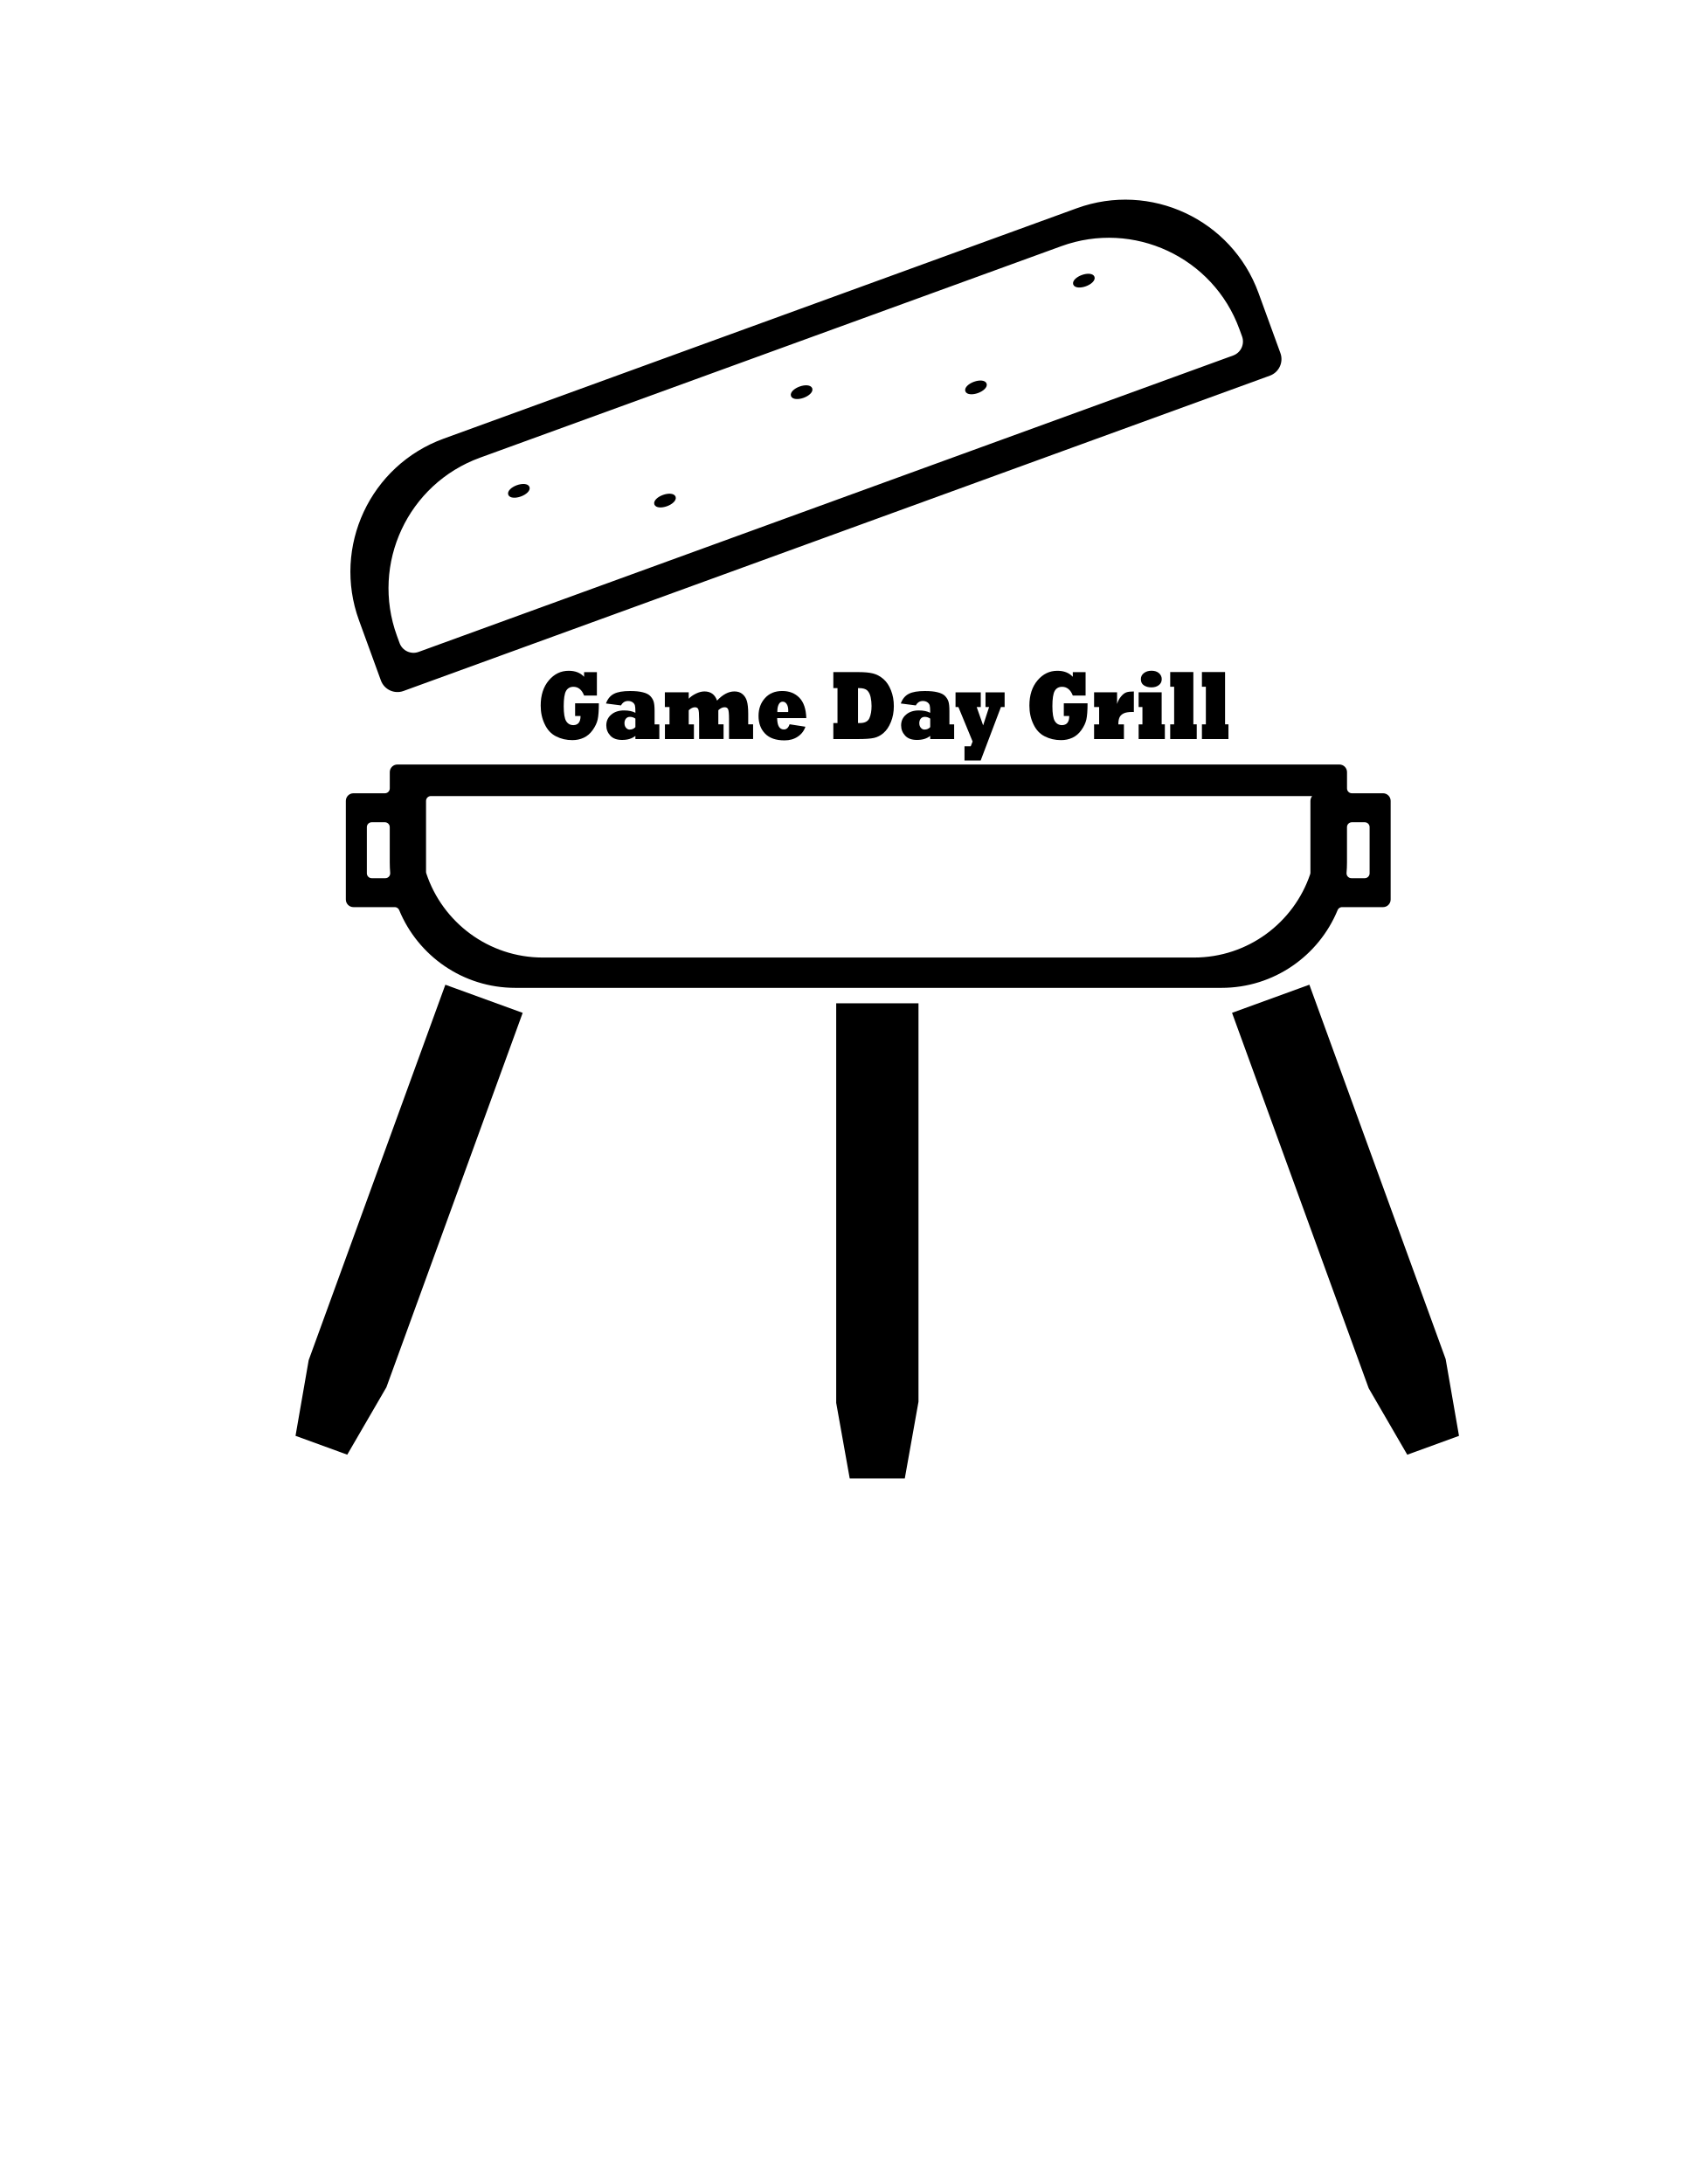
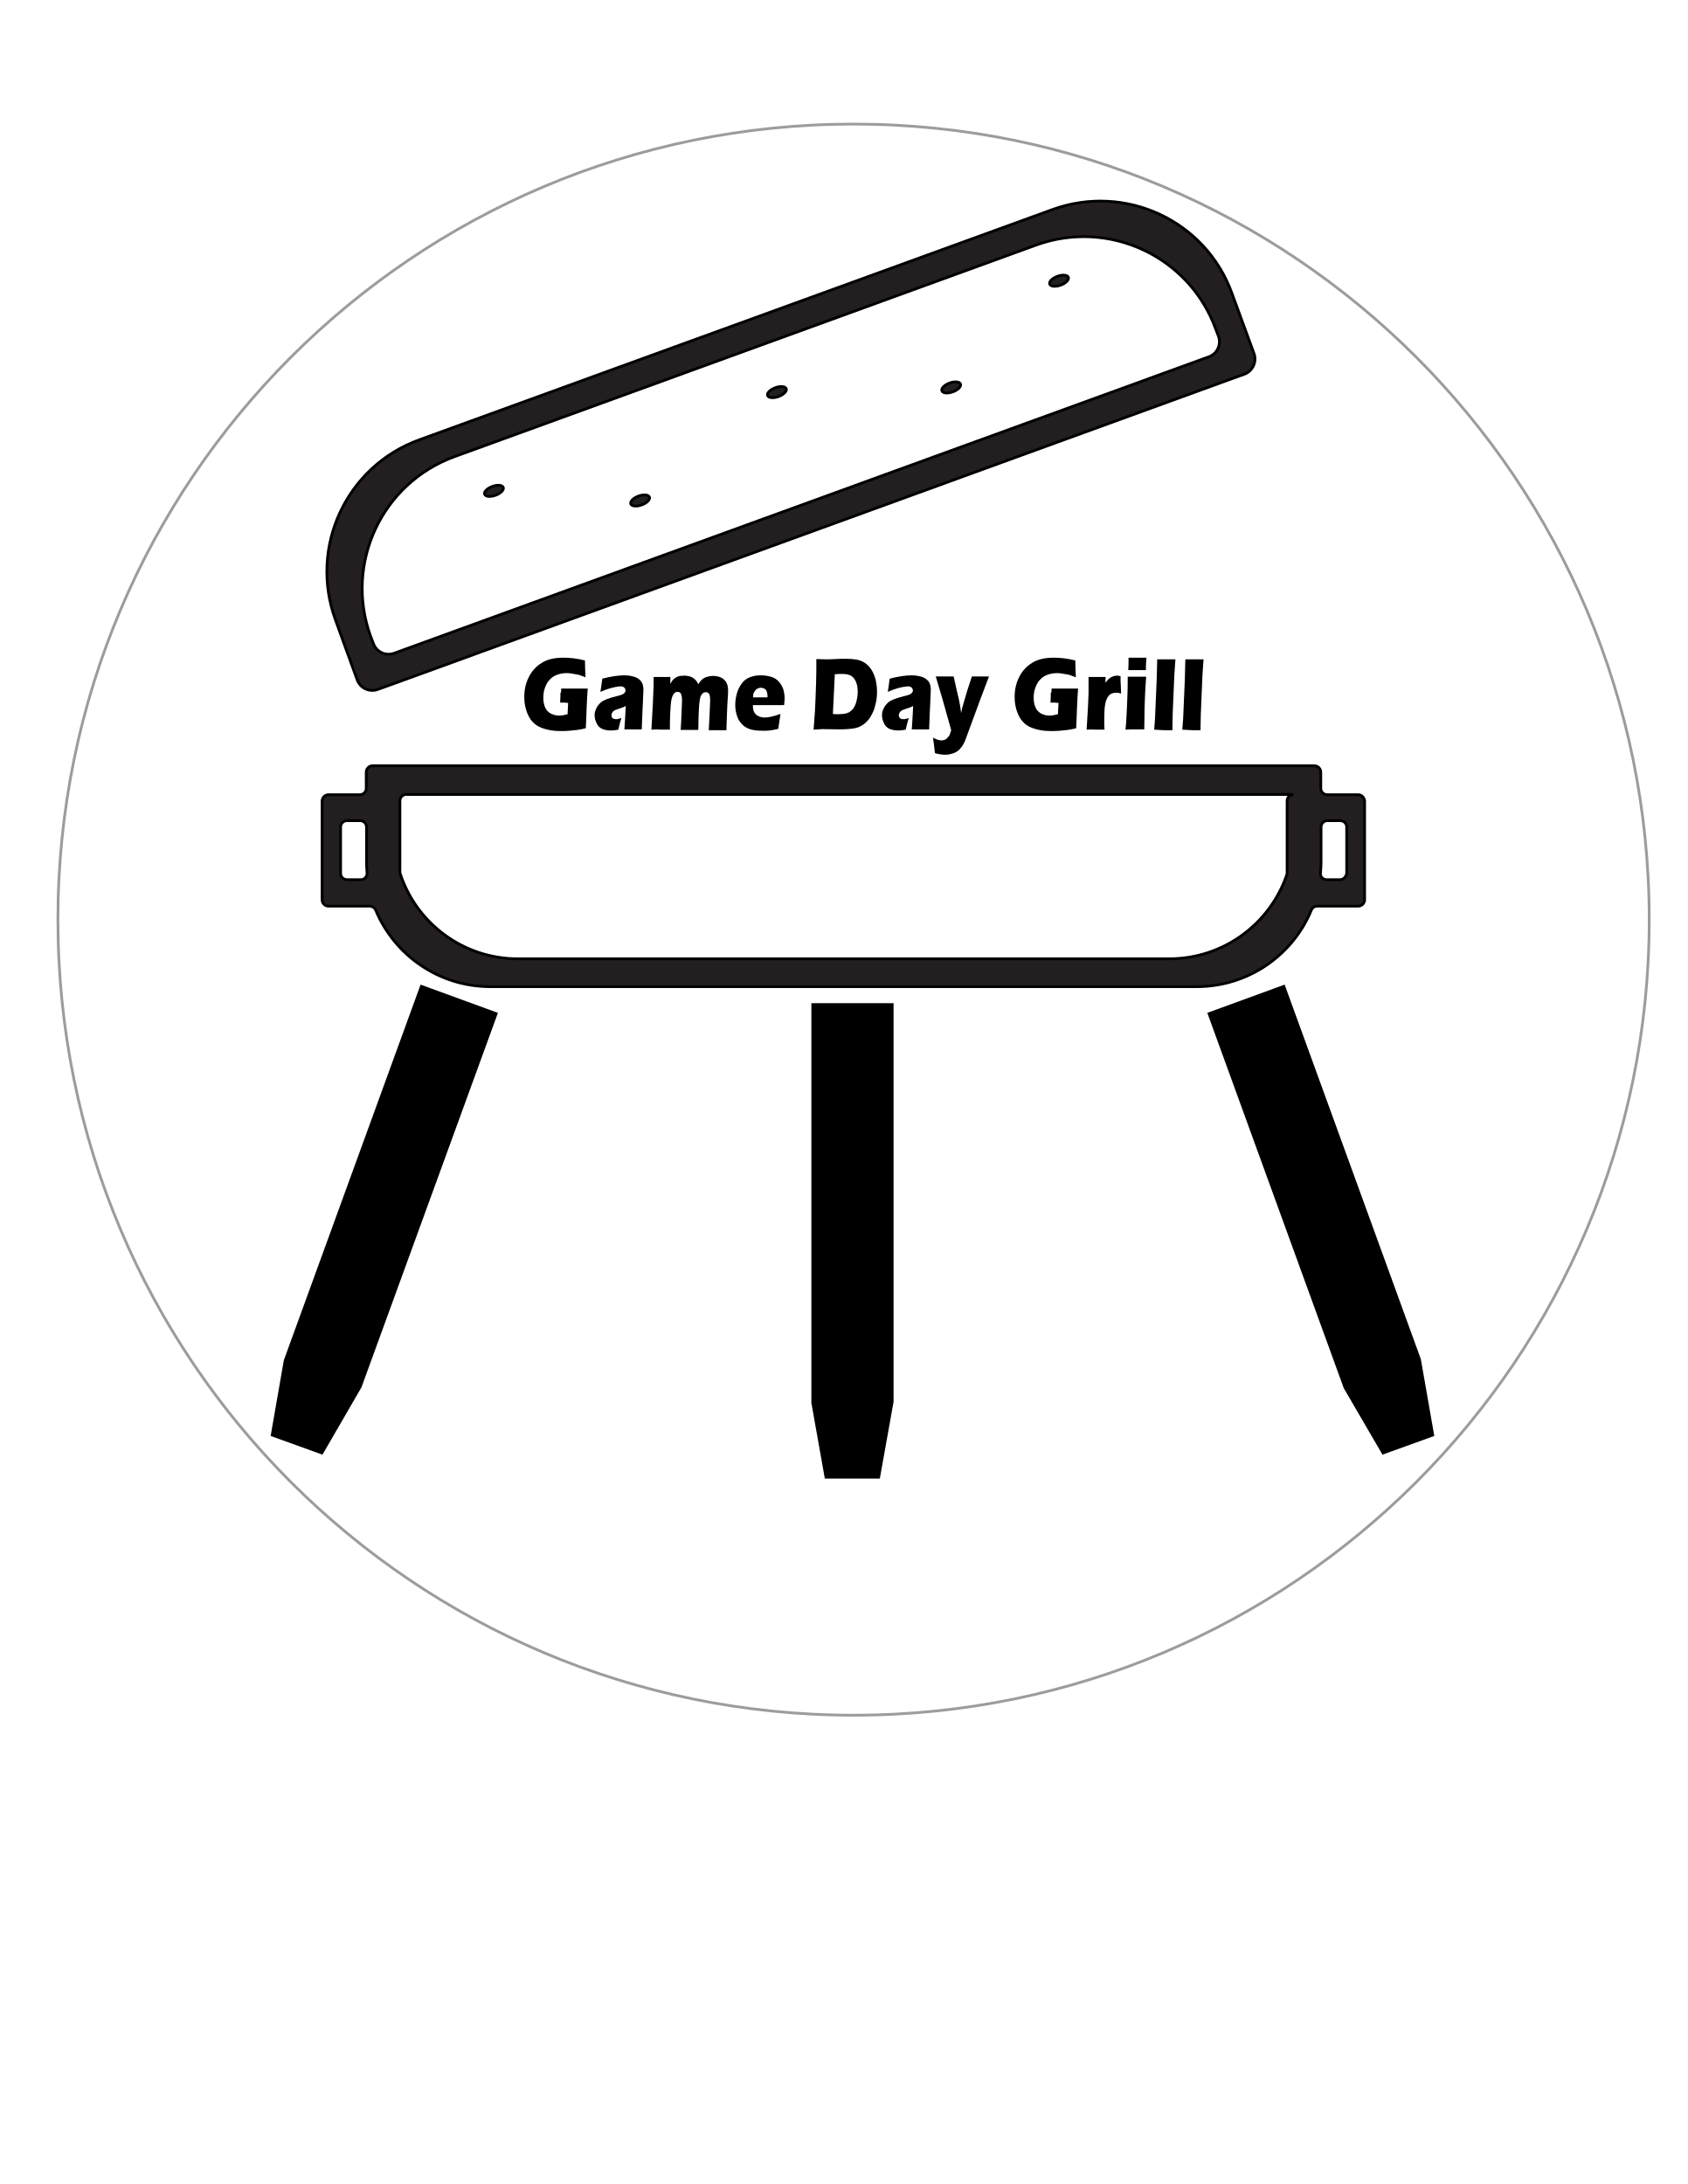
<svg xmlns="http://www.w3.org/2000/svg" version="1.1" id="Layer_1" x="0px" y="0px" viewBox="0 0 612 792" style="enable-background:new 0 0 612 792;" xml:space="preserve">
  <style type="text/css">
- 	.st0{stroke:#000000;stroke-miterlimit:10;}
+ 	.st0{opacity:0.39;fill:none;stroke:#000000;stroke-miterlimit:10;}
+ 	.st1{fill:#231F20;stroke:#000000;stroke-miterlimit:10;}
+ 	.st2{stroke:#000000;stroke-miterlimit:10;}
</style>
+   <circle class="st0" cx="309.5" cy="333.5" r="288.5" />
  <g>
-     <path class="st0" d="M390.63,75.98l-229.59,83.56c-26.41,9.61-40.02,38.81-30.41,65.22l7.95,21.83c1.11,3.05,4.49,4.63,7.54,3.52   l3.87-1.41l306.42-111.53l3.87-1.41c3.05-1.11,4.63-4.49,3.52-7.54l-7.95-21.83C446.24,79.98,417.04,66.37,390.63,75.98z    M447.32,129.38L151.95,236.88c-3.05,1.11-6.43-0.46-7.54-3.52l-0.96-2.63c-9.61-26.41,4-55.61,30.41-65.22L384.66,88.8   c26.41-9.61,55.61,4,65.22,30.41l0.96,2.63C451.94,124.89,450.37,128.26,447.32,129.38z" />
-     <ellipse transform="matrix(0.9397 -0.342 0.342 0.9397 -49.5298 75.0837)" class="st0" cx="188.14" cy="177.99" rx="3.6" ry="1.67" />
-     <ellipse transform="matrix(0.9397 -0.342 0.342 0.9397 -26.7049 129.5083)" class="st0" cx="353.88" cy="140.48" rx="3.6" ry="1.67" />
-     <ellipse transform="matrix(0.9397 -0.342 0.342 0.9397 -47.5429 93.4161)" class="st0" cx="241.12" cy="181.52" rx="3.6" ry="1.67" />
-     <ellipse transform="matrix(0.9397 -0.342 0.342 0.9397 -11.1047 140.5528)" class="st0" cx="393" cy="101.76" rx="3.6" ry="1.67" />
-     <ellipse transform="matrix(0.9397 -0.342 0.342 0.9397 -31.1085 107.9892)" class="st0" cx="290.66" cy="142.21" rx="3.6" ry="1.67" />
+     <path class="st1" d="M381.6,76L152,159.5c-26.4,9.6-40,38.8-30.4,65.2l7.9,21.8c1.1,3.1,4.5,4.6,7.5,3.5l3.9-1.4l306.4-111.5   l3.9-1.4c3-1.1,4.6-4.5,3.5-7.5l-8-21.8C437.2,80,408,66.4,381.6,76z M438.3,129.4L142.9,236.9c-3.1,1.1-6.4-0.5-7.5-3.5l-1-2.6   c-9.6-26.4,4-55.6,30.4-65.2l210.8-76.7c26.4-9.6,55.6,4,65.2,30.4l1,2.6C442.9,124.9,441.4,128.3,438.3,129.4z" />
+     <ellipse transform="matrix(0.9397 -0.342 0.342 0.9397 -50.0772 71.9843)" class="st1" cx="179.1" cy="178" rx="3.6" ry="1.7" />
+     <ellipse transform="matrix(0.9397 -0.342 0.342 0.9397 -27.2534 126.4289)" class="st1" cx="344.9" cy="140.5" rx="3.6" ry="1.7" />
+     <ellipse transform="matrix(0.9397 -0.342 0.342 0.9397 -48.0767 90.3214)" class="st1" cx="232.1" cy="181.5" rx="3.6" ry="1.7" />
+     <ellipse transform="matrix(0.9397 -0.342 0.342 0.9397 -11.6614 137.4672)" class="st1" cx="384" cy="101.8" rx="3.6" ry="1.7" />
+     <ellipse transform="matrix(0.9397 -0.342 0.342 0.9397 -31.6444 104.9171)" class="st1" cx="281.7" cy="142.2" rx="3.6" ry="1.7" />
  </g>
+   <polygon class="st2" points="98.7,520.4 116.7,526.9 130.6,502.9 179.9,367.6 152.8,357.7 103.4,493.4 " />
+   <polygon class="st2" points="501.5,526.9 519.5,520.4 514.7,493 465.5,357.7 438.4,367.6 487.7,503.2 " />
+   <polygon class="st2" points="299.5,535.7 318.6,535.7 323.5,508.3 323.5,364.3 294.7,364.3 294.7,508.7 " />
+   <path class="st1" d="M492.5,288.2h-11.3c-1.2,0-2.3-1-2.3-2.3V280c0-1.2-1-2.3-2.3-2.3h-7.7H142.8h-7.7c-1.2,0-2.3,1-2.3,2.3v5.9  c0,1.2-1,2.3-2.3,2.3h-11.4c-1.2,0-2.3,1-2.3,2.3v35.8c0,1.2,1,2.3,2.3,2.3h15c0.9,0,1.8,0.6,2.1,1.4c6.8,16.3,22.8,27.8,41.6,27.8  h256.1c18.8,0,34.9-11.5,41.6-27.8c0.4-0.9,1.2-1.4,2.1-1.4h14.9c1.2,0,2.3-1,2.3-2.3v-35.8C494.7,289.2,493.7,288.2,492.5,288.2z   M123.5,316.7v-16.8c0-1.2,1-2.3,2.3-2.3h4.8c1.2,0,2.3,1,2.3,2.3v12.8c0,1.3,0.1,2.5,0.2,3.8c0.1,1.3-0.9,2.5-2.2,2.5h-5  C124.5,319,123.5,318,123.5,316.7z M423.9,347.7H187.8c-19.9,0-36.8-12.9-42.7-30.9c-0.1-0.2-0.1-0.5-0.1-0.7v-25.7  c0-1.2,1-2.3,2.3-2.3H469l0,0l0,0c-1.2,0-2.3,1-2.3,2.3v26c0,0.3,0,0.5-0.1,0.8C460.5,335,443.7,347.7,423.9,347.7z M485.9,319H481  c-1.3,0-2.4-1.1-2.2-2.5c0.1-1.2,0.2-2.5,0.2-3.8v-12.8c0-1.2,1-2.3,2.3-2.3h4.7c1.2,0,2.3,1,2.3,2.3v16.8  C488.1,318,487.1,319,485.9,319z" />
  <g>
-     <path d="M210.5,259.65h-1.97v-4.61h8.61c0,2.65-0.15,4.63-0.44,5.92c-0.29,1.25-0.89,2.51-1.8,3.79c-0.9,1.27-1.98,2.19-3.25,2.78   s-2.64,0.87-4.1,0.87c-2.17,0-4.14-0.45-5.91-1.36c-1.78-0.88-3.16-2.35-4.12-4.4c-0.98-2.01-1.47-4.27-1.47-6.77   c0-3.78,0.99-6.83,2.96-9.15c1.96-2.32,4.36-3.47,7.2-3.47c2.37,0,4.23,0.73,5.58,2.18v-1.69h4.64v8.49h-4.64   c-0.41-1.05-0.93-1.84-1.58-2.37c-0.65-0.54-1.41-0.8-2.28-0.8c-1.22,0-2.11,0.5-2.69,1.5c-0.56,1-0.84,2.84-0.84,5.52   c0,2.67,0.3,4.48,0.89,5.43c0.6,0.97,1.47,1.45,2.62,1.45C209.63,262.93,210.5,261.84,210.5,259.65z" />
-     <path d="M225.17,255.81l-5.45-0.7c0.6-1.66,1.57-2.83,2.91-3.51c1.32-0.68,3.27-1.01,5.84-1.01c0.95,0,1.8,0.04,2.55,0.11   c0.75,0.08,1.42,0.19,2.01,0.34c1.23,0.29,2.14,0.74,2.73,1.34c0.59,0.62,1,1.28,1.23,1.99c0.24,0.73,0.36,1.87,0.36,3.42v4.89   h1.72v5.33h-8.68v-1.15c-1.2,0.98-2.81,1.47-4.82,1.47c-1.89,0-3.32-0.52-4.28-1.57c-0.97-1.05-1.45-2.29-1.45-3.72   c0-1.58,0.6-2.88,1.79-3.89c1.18-1.01,2.72-1.52,4.62-1.52c1.73,0,3.11,0.29,4.14,0.86v-0.51c0-1.05-0.06-1.78-0.18-2.2   c-0.13-0.44-0.42-0.82-0.86-1.13c-0.46-0.3-1-0.45-1.61-0.45C226.63,254.19,225.77,254.73,225.17,255.81z M230.39,263.68v-3.09   c-0.62-0.42-1.27-0.63-1.97-0.63c-0.61,0-1.09,0.21-1.45,0.63c-0.36,0.43-0.54,0.98-0.54,1.64c0,0.69,0.18,1.25,0.55,1.68   c0.38,0.44,0.81,0.66,1.3,0.66C229.15,264.57,229.85,264.28,230.39,263.68z" />
-     <path d="M251.62,268.01H241.1v-5.33h1.66v-6.29h-1.69v-5.33h8.66v2.32c0.66-0.71,1.54-1.33,2.62-1.85   c1.07-0.52,2.09-0.79,3.07-0.79c2.28,0,3.81,1.11,4.58,3.32c2.06-2.21,4.16-3.32,6.3-3.32c1.17,0,2.14,0.31,2.89,0.94   c0.78,0.64,1.32,1.49,1.63,2.55c0.32,1.09,0.48,2.63,0.48,4.61v3.82h1.77v5.33h-8.73v-7.28c0-1.9-0.12-3.08-0.35-3.54   c-0.23-0.47-0.65-0.7-1.25-0.7c-0.76,0-1.52,0.36-2.28,1.08v5.12h1.9v5.33h-8.86v-7.25c0-1.86-0.1-3.04-0.3-3.54   c-0.2-0.49-0.61-0.73-1.23-0.73c-0.71,0-1.46,0.36-2.24,1.08v5.12h1.88V268.01z" />
-     <path d="M286.3,262.65l5.74,0.89c-0.26,0.76-0.62,1.44-1.08,2.03c-0.46,0.6-1.02,1.12-1.69,1.56c-1.34,0.91-2.94,1.36-4.8,1.36   c-3.13,0-5.48-0.82-7.06-2.46c-1.58-1.63-2.37-3.77-2.37-6.41c0-2.58,0.78-4.74,2.34-6.46c1.54-1.72,3.63-2.58,6.27-2.58   c2.54,0,4.6,0.81,6.2,2.44c1.57,1.62,2.4,4.08,2.51,7.39h-10.57c0.03,2.75,0.84,4.12,2.44,4.12   C285.19,264.54,285.88,263.91,286.3,262.65z M281.87,258.22h3.92c0.02-0.35,0.03-0.55,0.03-0.59c0-0.92-0.18-1.68-0.55-2.29   c-0.37-0.59-0.86-0.89-1.47-0.89c-0.63,0-1.11,0.33-1.44,0.98c-0.33,0.66-0.5,1.48-0.5,2.44   C281.86,258,281.87,258.11,281.87,258.22z" />
-     <path d="M311.11,268.01h-8.95v-5.81h1.51v-12.66h-1.51v-5.81h9.22c2.1,0,3.82,0.16,5.15,0.49c1.34,0.33,2.6,1,3.78,2.01   c1.17,1.02,2.1,2.41,2.77,4.16c0.33,0.84,0.59,1.73,0.76,2.69c0.18,0.95,0.26,1.96,0.26,3c0,2.11-0.36,4.03-1.07,5.76   c-0.7,1.72-1.59,3.04-2.67,3.96c-1.05,0.92-2.2,1.52-3.46,1.8C315.65,267.88,313.72,268.01,311.11,268.01z M311.11,249.54v12.66   h0.71c1.75,0,2.89-0.59,3.42-1.76c0.52-1.18,0.78-2.65,0.78-4.44c0-1.07-0.11-2.13-0.33-3.18c-0.23-1.05-0.64-1.86-1.22-2.43   c-0.57-0.57-1.6-0.86-3.07-0.86H311.11z" />
-     <path d="M332.07,255.81l-5.45-0.7c0.6-1.66,1.57-2.83,2.91-3.51c1.32-0.68,3.27-1.01,5.84-1.01c0.95,0,1.8,0.04,2.55,0.11   c0.75,0.08,1.42,0.19,2.01,0.34c1.23,0.29,2.14,0.74,2.73,1.34c0.59,0.62,1,1.28,1.23,1.99c0.24,0.73,0.36,1.87,0.36,3.42v4.89   h1.72v5.33h-8.68v-1.15c-1.2,0.98-2.81,1.47-4.82,1.47c-1.89,0-3.32-0.52-4.28-1.57c-0.97-1.05-1.45-2.29-1.45-3.72   c0-1.58,0.6-2.88,1.78-3.89c1.18-1.01,2.72-1.52,4.62-1.52c1.73,0,3.11,0.29,4.14,0.86v-0.51c0-1.05-0.06-1.78-0.18-2.2   c-0.13-0.44-0.41-0.82-0.86-1.13c-0.46-0.3-1-0.45-1.61-0.45C333.53,254.19,332.67,254.73,332.07,255.81z M337.29,263.68v-3.09   c-0.62-0.42-1.27-0.63-1.97-0.63c-0.61,0-1.09,0.21-1.45,0.63c-0.36,0.43-0.54,0.98-0.54,1.64c0,0.69,0.18,1.25,0.55,1.68   c0.38,0.44,0.81,0.66,1.3,0.66C336.06,264.57,336.76,264.28,337.29,263.68z" />
-     <path d="M355.59,275.78h-5.87v-5.15h2.26l0.68-1.73l-5.15-12.5h-1.04v-5.33h9.15v5.33h-1.48l2.34,6.65l2.16-6.65h-1.3v-5.33h6.93   v5.33h-1.34L355.59,275.78z" />
-     <path d="M387.7,259.65h-1.97v-4.61h8.61c0,2.65-0.15,4.63-0.44,5.92c-0.29,1.25-0.89,2.51-1.8,3.79c-0.9,1.27-1.98,2.19-3.25,2.78   s-2.64,0.87-4.1,0.87c-2.17,0-4.14-0.45-5.91-1.36c-1.78-0.88-3.16-2.35-4.12-4.4c-0.98-2.01-1.47-4.27-1.47-6.77   c0-3.78,0.99-6.83,2.96-9.15c1.96-2.32,4.36-3.47,7.2-3.47c2.37,0,4.23,0.73,5.58,2.18v-1.69h4.64v8.49h-4.64   c-0.41-1.05-0.93-1.84-1.59-2.37c-0.65-0.54-1.41-0.8-2.28-0.8c-1.22,0-2.11,0.5-2.69,1.5c-0.56,1-0.84,2.84-0.84,5.52   c0,2.67,0.3,4.48,0.89,5.43c0.6,0.97,1.47,1.45,2.62,1.45C386.83,262.93,387.7,261.84,387.7,259.65z" />
-     <path d="M407.53,268.01h-10.82v-5.33h1.83v-6.29h-1.83v-5.33h8.33v4.24c0.31-1.06,0.8-1.97,1.45-2.74   c0.63-0.76,1.26-1.25,1.91-1.48c0.62-0.22,1.53-0.33,2.73-0.33v7.46c-0.16-0.01-0.35-0.02-0.58-0.02c-1.42,0-2.48,0.18-3.17,0.54   c-0.72,0.37-1.21,0.86-1.47,1.47c-0.27,0.63-0.41,1.46-0.41,2.48h2.03V268.01z" />
-     <path d="M422.37,268.01h-9.51v-5.33h1.38v-6.29h-1.38v-5.33h8.35v11.61h1.16V268.01z M413.67,246.29c0-0.92,0.37-1.66,1.12-2.22   c0.74-0.56,1.65-0.84,2.74-0.84c1.12,0,2.02,0.29,2.7,0.87c0.67,0.59,1.01,1.32,1.01,2.17c0,0.92-0.35,1.65-1.05,2.18   c-0.71,0.55-1.61,0.82-2.69,0.82c-1.1,0-2.01-0.25-2.74-0.75C414.03,248.04,413.67,247.29,413.67,246.29z" />
-     <path d="M433.93,268.01h-9.62v-5.33h1.43v-13.64h-1.43v-5.33h8.39v18.96h1.23V268.01z" />
-     <path d="M445.43,268.01h-9.62v-5.33h1.43v-13.64h-1.43v-5.33h8.39v18.96h1.23V268.01z" />
+     <path d="M203.5,249.7c1.5,0,2.9,0,4.2,0c2.3,0,4.1,0,5.4,0c-0.1,1.7-0.3,4.1-0.4,7.3c-0.1,3.1-0.2,5.5-0.3,7.1   c-1.2,0.3-2.3,0.5-3.1,0.6c-0.8,0.1-1.8,0.2-2.9,0.3c-1.1,0.1-2.2,0.1-3.1,0.1c-1.5,0-2.9-0.1-4.3-0.4c-1.4-0.3-2.7-0.7-3.8-1.3   c-1.1-0.6-2-1.4-2.8-2.5c-0.7-1-1.3-2.3-1.7-3.7c-0.4-1.4-0.6-2.9-0.6-4.5c0-2.5,0.5-4.9,1.6-7.1c1.1-2.2,2.6-3.9,4.7-5.2   c2-1.3,4.7-1.9,7.9-1.9c2.4,0,5,0.3,7.8,1c0,1.8,0.1,3.9,0.2,6.1c-0.8-0.3-1.4-0.5-1.9-0.7c-0.5-0.2-1-0.3-1.7-0.4   c-0.6-0.1-1.2-0.2-1.8-0.3c-0.6-0.1-1.1-0.1-1.5-0.1c-1.2,0-2.3,0.2-3.4,0.6c-1.1,0.4-2,1-2.7,1.8c-0.8,0.8-1.3,1.8-1.7,2.9   c-0.4,1.1-0.6,2.3-0.6,3.6c0,1.3,0.2,2.4,0.6,3.4c0.4,1,1.1,1.8,2,2.3s2,0.8,3.1,0.8c1,0,2-0.2,3.1-0.5l0.2-4.1   c-0.7,0-1.1-0.1-1.2-0.1l-1.7,0l0.1-2.3c0-0.2,0-0.6,0-1.1C203.5,251.1,203.5,250.5,203.5,249.7z" />
+     <path d="M217.7,250.9c0.2-1.2,0.3-2.1,0.4-2.6c0.1-0.5,0.1-1.2,0.3-2.2c3.1-0.8,5.8-1.2,8-1.2c1.3,0,2.4,0.2,3.5,0.5   c1.1,0.3,1.9,0.9,2.5,1.6s0.9,1.8,0.9,3.2c0,0.7-0.1,2.3-0.2,4.7s-0.3,5.7-0.4,9.6c-1.1,0-2.1,0-3.1,0c-1,0-2.1,0-3.2,0   c0.1-1.4,0.3-4.2,0.5-8.5c-0.4,0.2-0.7,0.4-1,0.5c-0.2,0.1-0.6,0.2-1.2,0.4c-0.6,0.2-1,0.4-1.4,0.5c-0.3,0.1-0.6,0.3-0.9,0.5   c-0.2,0.2-0.4,0.4-0.5,0.7c-0.1,0.2-0.2,0.5-0.2,0.7c0,0.4,0.1,0.8,0.4,1.1c0.3,0.3,0.8,0.4,1.4,0.4c0.2,0,0.5,0,0.7-0.1   s0.6-0.2,1.1-0.3c-0.3,1-0.7,2.4-1.1,4.2c-0.9,0.2-1.8,0.3-2.6,0.3c-1.3,0-2.4-0.2-3.3-0.6c-0.9-0.4-1.6-1.1-2-2.1   c-0.5-1-0.7-1.9-0.7-2.9c0-0.6,0.1-1.2,0.3-1.7c0.2-0.6,0.5-1.1,0.8-1.6c0.4-0.5,0.8-1,1.3-1.4c0.5-0.4,1.2-0.7,2.1-1.1   c0.9-0.3,2-0.7,3.3-1c0.6-0.1,1.1-0.3,1.5-0.4c0.5-0.1,0.8-0.3,1-0.4s0.4-0.2,0.5-0.4c0.1-0.1,0.2-0.3,0.3-0.4   c0.1-0.2,0.1-0.3,0.1-0.5c0-0.5-0.2-0.8-0.5-1.1c-0.3-0.3-0.8-0.4-1.5-0.4C222.7,249.1,220.4,249.7,217.7,250.9z" />
+     <path d="M236.2,264.6l0.5-9l0.3-7.1l0-3c1.2,0,2.2,0,3.1,0c1,0,2,0,3,0l-0.1,2.5c0.3-0.5,0.6-0.9,0.8-1.2c0.2-0.3,0.5-0.5,0.8-0.8   c0.3-0.2,0.7-0.4,1-0.6c0.4-0.1,0.8-0.3,1.2-0.3s0.9-0.1,1.4-0.1c0.5,0,1.1,0.1,1.5,0.2s0.9,0.2,1.2,0.4c0.3,0.2,0.6,0.3,0.9,0.6   s0.5,0.5,0.7,0.7c0.2,0.3,0.4,0.7,0.7,1.2c0.5-0.8,1-1.4,1.5-1.8c0.5-0.4,1.1-0.7,1.8-0.9c0.7-0.2,1.4-0.3,2.1-0.3   c0.9,0,1.8,0.2,2.6,0.5c0.8,0.3,1.5,0.9,2,1.6c0.5,0.8,0.8,1.8,0.8,3c0,0.6,0,1.4-0.1,2.6c-0.1,1.2-0.2,3.2-0.3,6   c-0.1,2.8-0.2,4.8-0.2,6c-1,0-1.9,0-2.9,0c-1.1,0-2.3,0-3.5,0c0.1-1.6,0.2-3.6,0.3-6c0.1-2.4,0.2-4.1,0.2-5c0-0.8-0.1-1.4-0.2-1.8   c-0.2-0.4-0.4-0.7-0.6-0.8c-0.3-0.1-0.5-0.2-0.8-0.2c-0.3,0-0.6,0.1-0.8,0.2c-0.3,0.2-0.5,0.4-0.7,0.7c-0.3,0.4-0.5,0.9-0.6,1.6   c-0.1,0.5-0.2,1.2-0.3,2.2c-0.1,1-0.1,2.4-0.2,4l-0.1,5c-1.2,0-2.2,0-3.1,0c-0.9,0-2.1,0-3.3,0c0.1-1.1,0.2-3,0.3-5.6   c0.1-2.6,0.2-4.4,0.2-5.3c0-0.7-0.1-1.3-0.2-1.7c-0.1-0.4-0.3-0.7-0.5-0.9s-0.5-0.3-0.9-0.3c-0.4,0-0.8,0.1-1.1,0.4   s-0.6,0.7-0.8,1.2c-0.2,0.5-0.4,1.3-0.5,2.2c-0.1,0.9-0.2,2.4-0.3,4.3c-0.1,1.9-0.1,3.8-0.1,5.6c-1.3,0-2.4,0-3.2,0   C238.7,264.5,237.6,264.5,236.2,264.6z" />
+     <path d="M283,258.9c-0.1,0.7-0.4,2.6-0.8,5.4c-1.2,0.3-2.3,0.5-3.1,0.6c-0.8,0.1-1.7,0.1-2.6,0.1c-1.3,0-2.5-0.1-3.5-0.3   c-1.1-0.2-2-0.6-2.8-1.1c-0.8-0.5-1.4-1.2-2-2s-0.9-1.7-1.2-2.8c-0.3-1.1-0.4-2.2-0.4-3.3c0-1.6,0.3-3.2,0.8-4.7   c0.5-1.5,1.3-2.7,2.1-3.6s1.9-1.5,3-1.8c1.1-0.4,2.3-0.5,3.5-0.5c1.2,0,2.4,0.2,3.5,0.5c1.1,0.3,2.1,0.9,2.8,1.7   c0.8,0.8,1.3,1.8,1.7,2.8c0.3,1,0.5,2.2,0.5,3.4c0,0.7-0.1,1.5-0.2,2.4l-11.3,0c0,0.2,0,0.4,0,0.5c0,1.3,0.4,2.3,1.2,3   c0.8,0.6,1.8,1,3,1c0.7,0,1.5-0.1,2.4-0.3S281.6,259.4,283,258.9z M273,252.9h5.3c0-0.2,0-0.4,0-0.5c0-0.6-0.1-1.2-0.3-1.7   s-0.5-0.8-0.9-1c-0.4-0.2-0.8-0.3-1.3-0.3c-0.3,0-0.6,0.1-0.9,0.2s-0.6,0.3-0.8,0.5s-0.4,0.5-0.6,0.8c-0.2,0.3-0.3,0.6-0.4,0.9   C273.2,252,273.1,252.4,273,252.9z" />
+     <path d="M295,264.6c0.2-2.8,0.4-5.1,0.5-6.8c0.1-2.5,0.3-5.8,0.4-9.9c0.1-3.1,0.1-5.3,0.1-6.7V239c1.3,0,2.3,0.1,3.3,0.1   c0.9,0,2,0,3.5-0.1c1.4-0.1,2.8-0.1,4-0.1c1.4,0,2.7,0.1,3.8,0.3c1.1,0.2,2.1,0.6,3,1.2c0.9,0.6,1.7,1.4,2.4,2.5s1.1,2.2,1.5,3.6   c0.3,1.4,0.5,2.8,0.5,4.2c0,1.4-0.1,2.8-0.4,4.1s-0.6,2.5-1.1,3.5s-1,2-1.6,2.7s-1.3,1.4-2.1,1.9c-0.6,0.4-1.2,0.7-1.8,0.9   s-1.4,0.4-2.5,0.5c-1.2,0.1-2.5,0.2-4,0.2l-6.5-0.1C297.4,264.5,296.4,264.5,295,264.6z M302,258.9c0.6,0.1,1.2,0.1,1.9,0.1   c1.1,0,2.1-0.1,2.9-0.3c0.9-0.2,1.6-0.7,2.3-1.4c0.6-0.7,1.1-1.7,1.4-2.8c0.3-1.2,0.5-2.3,0.5-3.6c0-1.5-0.2-2.7-0.7-3.8   c-0.5-1-1.1-1.7-1.8-2.1c-0.8-0.4-1.8-0.6-3.1-0.6c-0.8,0-1.7,0-2.7,0.1L302,258.9z" />
+     <path d="M321.9,250.9c0.2-1.2,0.3-2.1,0.4-2.6c0.1-0.5,0.1-1.2,0.3-2.2c3.1-0.8,5.8-1.2,8-1.2c1.3,0,2.4,0.2,3.5,0.5   c1.1,0.3,1.9,0.9,2.5,1.6c0.6,0.7,0.9,1.8,0.9,3.2c0,0.7-0.1,2.3-0.2,4.7s-0.3,5.7-0.4,9.6c-1.1,0-2.1,0-3.1,0c-1,0-2.1,0-3.2,0   c0.1-1.4,0.3-4.2,0.5-8.5c-0.4,0.2-0.7,0.4-1,0.5c-0.2,0.1-0.6,0.2-1.2,0.4c-0.6,0.2-1,0.4-1.4,0.5c-0.3,0.1-0.6,0.3-0.9,0.5   c-0.2,0.2-0.4,0.4-0.5,0.7c-0.1,0.2-0.2,0.5-0.2,0.7c0,0.4,0.1,0.8,0.4,1.1c0.3,0.3,0.8,0.4,1.4,0.4c0.2,0,0.5,0,0.7-0.1   c0.3,0,0.6-0.2,1.1-0.3c-0.3,1-0.7,2.4-1.1,4.2c-0.9,0.2-1.8,0.3-2.6,0.3c-1.3,0-2.4-0.2-3.3-0.6c-0.9-0.4-1.6-1.1-2-2.1   c-0.5-1-0.7-1.9-0.7-2.9c0-0.6,0.1-1.2,0.3-1.7s0.5-1.1,0.8-1.6c0.4-0.5,0.8-1,1.3-1.4s1.2-0.7,2.1-1.1c0.9-0.3,2-0.7,3.3-1   c0.6-0.1,1.1-0.3,1.5-0.4c0.5-0.1,0.8-0.3,1-0.4c0.2-0.1,0.4-0.2,0.5-0.4c0.1-0.1,0.2-0.3,0.3-0.4s0.1-0.3,0.1-0.5   c0-0.5-0.2-0.8-0.5-1.1c-0.3-0.3-0.8-0.4-1.5-0.4C326.9,249.1,324.6,249.7,321.9,250.9z" />
+     <path d="M339,273.1c-0.3-3-0.6-4.8-0.7-5.6c0.7,0.4,1.3,0.6,1.8,0.8c0.5,0.1,1,0.2,1.3,0.2c0.4,0,0.8-0.1,1.1-0.2   c0.3-0.1,0.6-0.3,0.8-0.5s0.4-0.5,0.7-0.8s0.4-0.7,0.5-1c0.1-0.3,0.2-0.7,0.4-1.2l-3-10.7l-2.6-8.8c1.6,0,2.7,0,3.4,0   c0.8,0,1.8,0,3.1,0c0.2,1,0.6,2.6,1.1,5c0.6,2.4,1,4.2,1.2,5.5c0.1,0.7,0.3,1.7,0.4,2.8l0.3-1.5c0.1-0.4,0.2-0.9,0.4-1.4   c0.1-0.5,0.3-1.1,0.5-1.8l1-3.4l1.7-5.2c1.3,0,2.4,0,3,0c0.6,0,1.7,0,3.2,0l-3.1,8.2l-5.6,15.2c-0.4,0.8-0.7,1.5-1.1,2   c-0.3,0.4-0.7,0.8-1,1.2c-0.3,0.3-0.7,0.6-1.1,0.8c-0.5,0.3-1.1,0.5-1.8,0.7c-0.7,0.2-1.4,0.3-2.2,0.3c-0.3,0-0.8,0-1.3-0.1   c-0.5-0.1-1-0.1-1.3-0.2C340,273.4,339.6,273.3,339,273.1z" />
+     <path d="M381.3,249.7c1.5,0,2.9,0,4.2,0c2.3,0,4.1,0,5.4,0c-0.1,1.7-0.3,4.1-0.4,7.3c-0.1,3.1-0.2,5.5-0.3,7.1   c-1.2,0.3-2.3,0.5-3.1,0.6c-0.8,0.1-1.8,0.2-2.9,0.3c-1.1,0.1-2.2,0.1-3.1,0.1c-1.5,0-2.9-0.1-4.3-0.4s-2.7-0.7-3.8-1.3   c-1.1-0.6-2-1.4-2.8-2.5c-0.7-1-1.3-2.3-1.7-3.7c-0.4-1.4-0.6-2.9-0.6-4.5c0-2.5,0.5-4.9,1.6-7.1c1.1-2.2,2.6-3.9,4.7-5.2   c2-1.3,4.7-1.9,7.9-1.9c2.4,0,5,0.3,7.8,1c0,1.8,0.1,3.9,0.2,6.1c-0.8-0.3-1.4-0.5-1.9-0.7s-1-0.3-1.7-0.4   c-0.6-0.1-1.2-0.2-1.8-0.3c-0.6-0.1-1.1-0.1-1.5-0.1c-1.2,0-2.3,0.2-3.4,0.6c-1.1,0.4-2,1-2.7,1.8c-0.8,0.8-1.3,1.8-1.7,2.9   c-0.4,1.1-0.6,2.3-0.6,3.6c0,1.3,0.2,2.4,0.6,3.4c0.4,1,1.1,1.8,2,2.3c0.9,0.5,2,0.8,3.1,0.8c1,0,2-0.2,3.1-0.5l0.2-4.1   c-0.7,0-1.1-0.1-1.2-0.1l-1.7,0l0.1-2.3c0-0.2,0-0.6,0-1.1C381.3,251.1,381.3,250.5,381.3,249.7z" />
+     <path d="M394,264.6l0.5-8.3l0.2-4.8c0-0.9,0-1.7,0-2.6c0-0.9,0-2,0-3.4c1.3,0,2.3,0,3.1,0c0.9,0,1.9,0,3.1,0l-0.1,2.1   c0.4-0.5,0.8-1,1-1.2c0.3-0.3,0.6-0.5,0.9-0.7c0.3-0.2,0.7-0.4,1.1-0.5c0.4-0.1,0.8-0.2,1.2-0.2c0.4,0,0.8,0.1,1.3,0.2   c0,1.4,0,2.5,0.1,3.4l0.1,2.9c-0.6-0.2-1.1-0.3-1.7-0.3c-0.6,0-1.2,0.1-1.7,0.3c-0.5,0.2-0.9,0.5-1.2,1c-0.4,0.4-0.6,1-0.9,1.7   c-0.2,0.7-0.4,1.7-0.5,3.1c-0.1,1.4-0.1,3.1-0.1,4.9c0,0.6,0,1.5,0.1,2.4c-1,0-2.1,0-3.1,0C396.3,264.5,395.2,264.5,394,264.6z" />
+     <path d="M408.1,264.6c0.1-1.5,0.3-2.8,0.3-3.8c0.1-1,0.1-2.2,0.2-3.8c0.1-1.5,0.1-3.2,0.2-5.1c0.1-1.9,0.1-4,0.1-6.5   c1.4,0,2.5,0,3.4,0c0.8,0,1.9,0,3.3,0c-0.2,2.4-0.3,4.4-0.4,6.2c-0.1,1.8-0.1,3.7-0.2,5.7c0,3.5-0.1,6-0.1,7.2c-1.3,0-2.4,0-3.3,0   C410.8,264.5,409.6,264.5,408.1,264.6z M409.1,243c0.1-1.5,0.1-2.7,0.1-3.5c0-0.2,0-0.6,0-1c1.3,0,2.4,0,3.3,0c1.2,0,2.3,0,3.2,0   c0,0.4-0.1,0.7-0.1,1l-0.1,2.3c0,0.3,0,0.8,0,1.2c-1.1,0-2.1,0-3.1,0C411.4,243,410.3,243,409.1,243z" />
+     <path d="M418.5,264.6l0.3-4l0.6-14l0.2-7.5c1.5,0,2.6,0,3.4,0c1,0,2.1,0,3.2,0l-0.4,5.8l-0.6,14.2l-0.1,5.7c-1.2,0-2.2,0-3.1,0   L418.5,264.6z" />
+     <path d="M428.7,264.6l0.3-4l0.6-14l0.2-7.5c1.5,0,2.6,0,3.4,0c1,0,2.1,0,3.2,0l-0.4,5.8l-0.6,14.2l-0.1,5.7c-1.2,0-2.2,0-3.1,0   L428.7,264.6z" />
  </g>
-   <polygon class="st0" points="107.72,520.36 125.69,526.9 139.65,502.86 188.88,367.6 161.78,357.74 112.41,493.38 " />
-   <polygon class="st0" points="510.49,526.92 528.46,520.37 523.7,492.98 474.47,357.73 447.37,367.59 496.74,503.23 " />
-   <polygon class="st0" points="308.52,535.65 327.65,535.65 332.54,508.27 332.54,364.34 303.7,364.34 303.7,508.69 " />
-   <path class="st0" d="M501.48,288.17h-11.3c-1.25,0-2.26-1.01-2.26-2.26V280c0-1.25-1.01-2.26-2.26-2.26h-7.74H151.83h-7.74  c-1.25,0-2.26,1.01-2.26,2.26v5.91c0,1.25-1.01,2.26-2.26,2.26h-11.41c-1.25,0-2.26,1.01-2.26,2.26v35.77  c0,1.25,1.01,2.26,2.26,2.26h14.96c0.93,0,1.75,0.57,2.1,1.43c6.75,16.34,22.83,27.84,41.61,27.84h256.09  c18.78,0,34.86-11.5,41.61-27.84c0.35-0.86,1.17-1.43,2.1-1.43h14.85c1.25,0,2.26-1.01,2.26-2.26v-35.77  C503.74,289.19,502.73,288.17,501.48,288.17z M132.52,316.7v-16.76c0-1.25,1.01-2.26,2.26-2.26h4.78c1.25,0,2.26,1.01,2.26,2.26  v12.8c0,1.27,0.06,2.52,0.16,3.76c0.11,1.32-0.92,2.46-2.25,2.46h-4.96C133.53,318.96,132.52,317.95,132.52,316.7z M432.91,347.74  H196.83c-19.91,0-36.8-12.94-42.73-30.86c-0.08-0.24-0.12-0.49-0.12-0.74v-25.7c0-1.25,1.01-2.26,2.26-2.26h321.67v0l0,0  c-1.25,0-2.26,1.01-2.26,2.26v26c0,0.26-0.04,0.51-0.12,0.75C469.51,334.95,452.71,347.74,432.91,347.74z M494.85,318.96H490  c-1.33,0-2.36-1.14-2.25-2.46c0.11-1.24,0.16-2.49,0.16-3.76v-12.8c0-1.25,1.01-2.26,2.26-2.26h4.68c1.25,0,2.26,1.01,2.26,2.26  v16.76C497.11,317.95,496.1,318.96,494.85,318.96z" />
</svg>
